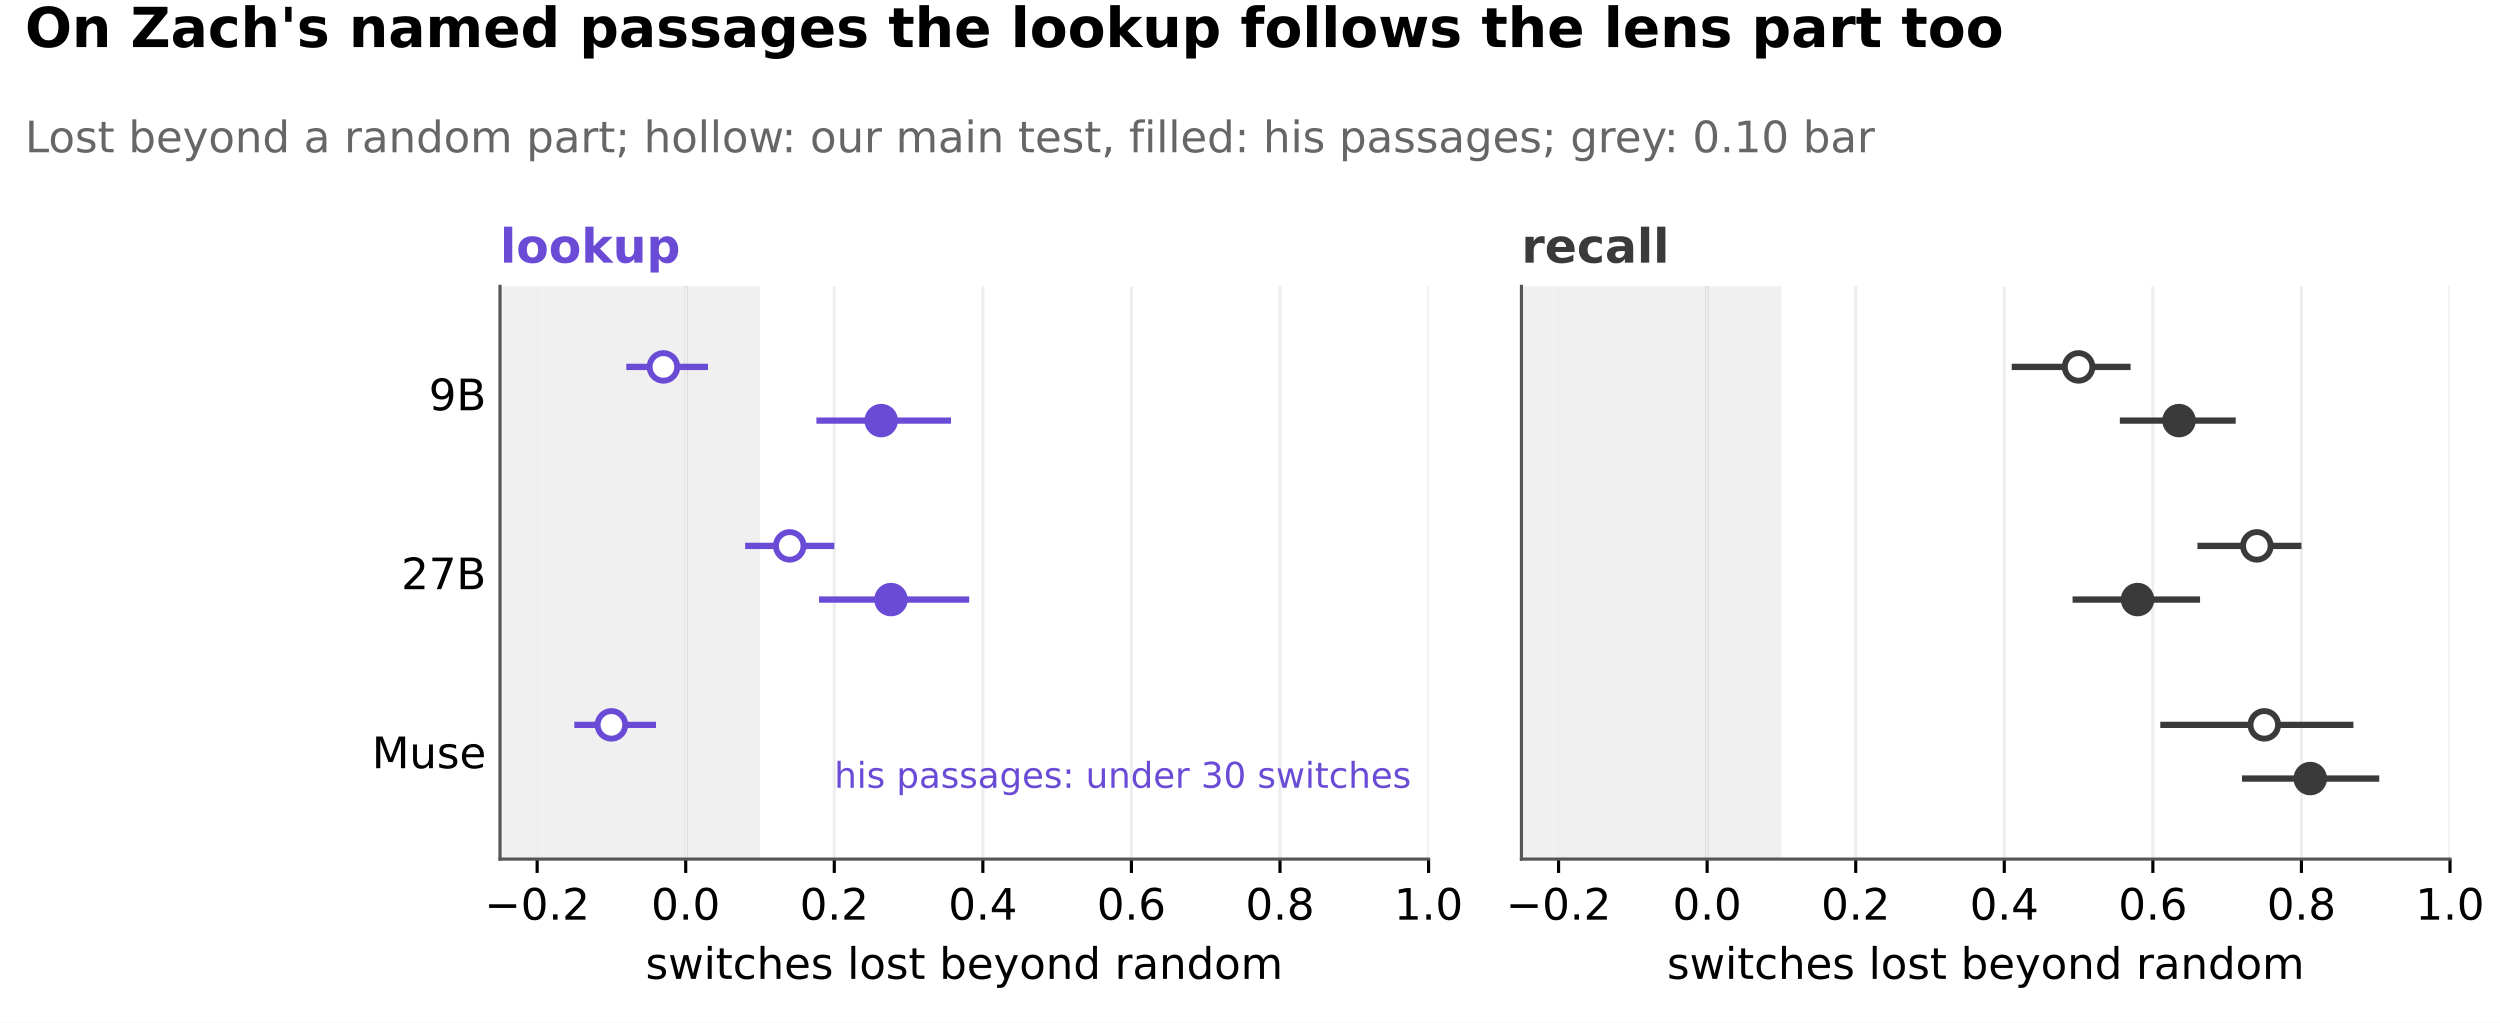
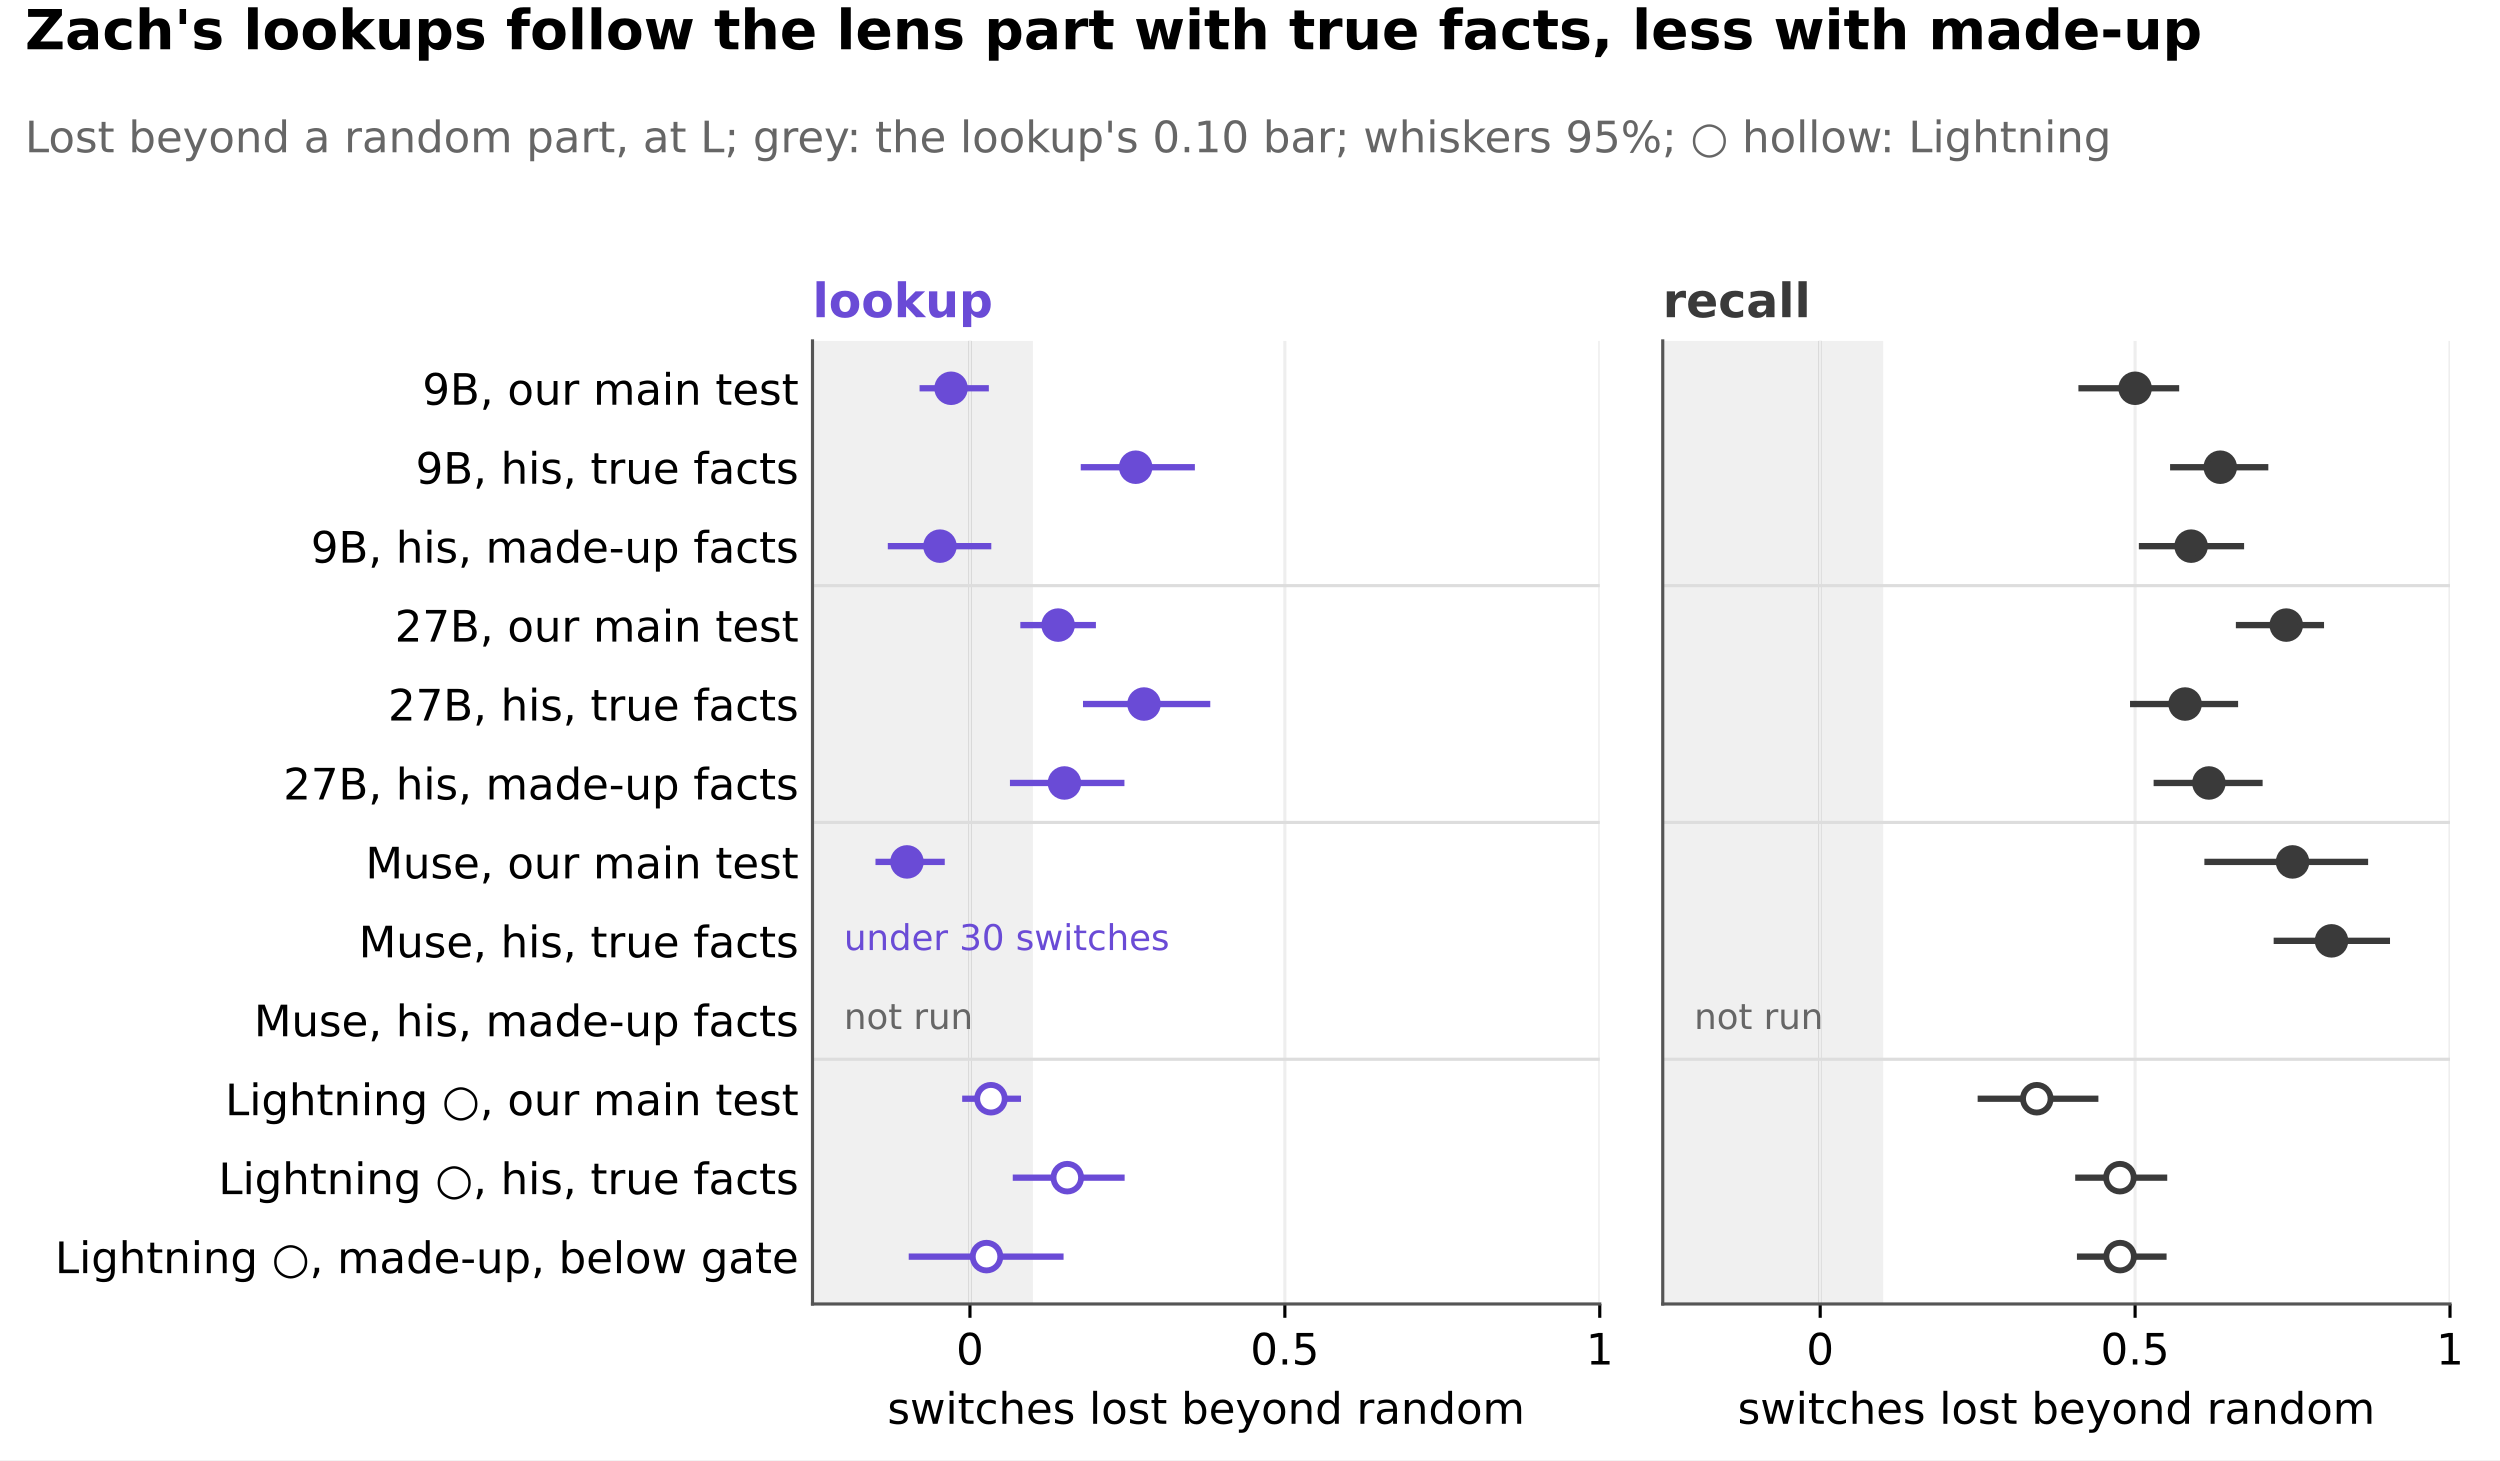
- <svg xmlns="http://www.w3.org/2000/svg" xmlns:xlink="http://www.w3.org/1999/xlink" width="633.6pt" height="259.2pt" viewBox="0 0 633.6 259.2" version="1.1">
+ <svg xmlns="http://www.w3.org/2000/svg" xmlns:xlink="http://www.w3.org/1999/xlink" width="633.6pt" height="370.08pt" viewBox="0 0 633.6 370.08" version="1.1">
  <defs>
    <style type="text/css">*{stroke-linejoin: round; stroke-linecap: butt}</style>
  </defs>
  <g id="figure_1">
    <g id="patch_1">
-       <path d="M 0 259.2  L 633.6 259.2  L 633.6 0  L 0 0  z " style="fill: #ffffff" />
+       <path d="M 0 370.08  L 633.6 370.08  L 633.6 0  L 0 0  z " style="fill: #ffffff" />
    </g>
    <g id="axes_1">
      <g id="patch_2">
-         <path d="M 126.72 217.728  L 362.057 217.728  L 362.057 72.576  L 126.72 72.576  z " style="fill: #ffffff" />
+         <path d="M 205.92 330.48  L 405.443 330.48  L 405.443 86.4  L 205.92 86.4  z " style="fill: #ffffff" />
      </g>
      <g id="patch_3">
-         <path d="M 126.72 217.728  L 192.614 217.728  L 192.614 72.576  L 126.72 72.576  z " clip-path="url(#p2711d3d2a0)" style="fill: #f0f0f0" />
+         <path d="M 205.92 330.48  L 261.786 330.48  L 261.786 86.4  L 205.92 86.4  z " clip-path="url(#p05ff420be1)" style="fill: #f0f0f0" />
      </g>
      <g id="line2d_1">
-         <path d="M 173.787 217.728  L 173.787 72.576  " clip-path="url(#p2711d3d2a0)" style="fill: none; stroke: #999999; stroke-width: 0.8; stroke-linecap: square" />
+         <path d="M 245.825 330.48  L 245.825 86.4  " clip-path="url(#p05ff420be1)" style="fill: none; stroke: #999999; stroke-width: 0.8; stroke-linecap: square" />
      </g>
      <g id="matplotlib.axis_1">
        <g id="xtick_1">
          <g id="line2d_2">
-             <path d="M 136.133 217.728  L 136.133 72.576  " clip-path="url(#p2711d3d2a0)" style="fill: none; stroke: #eeeeee; stroke-width: 0.8; stroke-linecap: square" />
+             <path d="M 245.825 330.48  L 245.825 86.4  " clip-path="url(#p05ff420be1)" style="fill: none; stroke: #eeeeee; stroke-width: 0.8; stroke-linecap: square" />
          </g>
          <g id="line2d_3">
            <defs>
-               <path id="m1bf59799be" d="M 0 0  L 0 3.5  " style="stroke: #000000; stroke-width: 0.8" />
+               <path id="me50b4634dd" d="M 0 0  L 0 3.5  " style="stroke: #000000; stroke-width: 0.8" />
            </defs>
            <g>
-               <use xlink:href="#m1bf59799be" x="136.133" y="217.728" style="stroke: #000000; stroke-width: 0.8" />
+               <use xlink:href="#me50b4634dd" x="245.825" y="330.48" style="stroke: #000000; stroke-width: 0.8" />
            </g>
          </g>
          <g id="text_1">
-             <text style="font-size: 11px; font-family: 'DejaVu Sans'; text-anchor: middle" x="136.133" y="233.085" transform="rotate(-0 136.1335 233.0854)">−0.2</text>
+             <text style="font-size: 11px; font-family: 'DejaVu Sans'; text-anchor: middle" x="245.825" y="345.837" transform="rotate(-0 245.8246 345.8374)">0</text>
          </g>
        </g>
        <g id="xtick_2">
          <g id="line2d_4">
-             <path d="M 173.787 217.728  L 173.787 72.576  " clip-path="url(#p2711d3d2a0)" style="fill: none; stroke: #eeeeee; stroke-width: 0.8; stroke-linecap: square" />
+             <path d="M 325.634 330.48  L 325.634 86.4  " clip-path="url(#p05ff420be1)" style="fill: none; stroke: #eeeeee; stroke-width: 0.8; stroke-linecap: square" />
          </g>
          <g id="line2d_5">
            <g>
-               <use xlink:href="#m1bf59799be" x="173.787" y="217.728" style="stroke: #000000; stroke-width: 0.8" />
+               <use xlink:href="#me50b4634dd" x="325.634" y="330.48" style="stroke: #000000; stroke-width: 0.8" />
            </g>
          </g>
          <g id="text_2">
-             <text style="font-size: 11px; font-family: 'DejaVu Sans'; text-anchor: middle" x="173.787" y="233.085" transform="rotate(-0 173.7874 233.0854)">0.0</text>
+             <text style="font-size: 11px; font-family: 'DejaVu Sans'; text-anchor: middle" x="325.634" y="345.837" transform="rotate(-0 325.6338 345.8374)">0.5</text>
          </g>
        </g>
        <g id="xtick_3">
          <g id="line2d_6">
-             <path d="M 211.441 217.728  L 211.441 72.576  " clip-path="url(#p2711d3d2a0)" style="fill: none; stroke: #eeeeee; stroke-width: 0.8; stroke-linecap: square" />
+             <path d="M 405.443 330.48  L 405.443 86.4  " clip-path="url(#p05ff420be1)" style="fill: none; stroke: #eeeeee; stroke-width: 0.8; stroke-linecap: square" />
          </g>
          <g id="line2d_7">
            <g>
-               <use xlink:href="#m1bf59799be" x="211.441" y="217.728" style="stroke: #000000; stroke-width: 0.8" />
+               <use xlink:href="#me50b4634dd" x="405.443" y="330.48" style="stroke: #000000; stroke-width: 0.8" />
            </g>
          </g>
          <g id="text_3">
-             <text style="font-size: 11px; font-family: 'DejaVu Sans'; text-anchor: middle" x="211.441" y="233.085" transform="rotate(-0 211.4414 233.0854)">0.2</text>
-           </g>
-         </g>
-         <g id="xtick_4">
-           <g id="line2d_8">
-             <path d="M 249.095 217.728  L 249.095 72.576  " clip-path="url(#p2711d3d2a0)" style="fill: none; stroke: #eeeeee; stroke-width: 0.8; stroke-linecap: square" />
-           </g>
-           <g id="line2d_9">
-             <g>
-               <use xlink:href="#m1bf59799be" x="249.095" y="217.728" style="stroke: #000000; stroke-width: 0.8" />
-             </g>
-           </g>
-           <g id="text_4">
-             <text style="font-size: 11px; font-family: 'DejaVu Sans'; text-anchor: middle" x="249.095" y="233.085" transform="rotate(-0 249.0953 233.0854)">0.4</text>
-           </g>
-         </g>
-         <g id="xtick_5">
-           <g id="line2d_10">
-             <path d="M 286.749 217.728  L 286.749 72.576  " clip-path="url(#p2711d3d2a0)" style="fill: none; stroke: #eeeeee; stroke-width: 0.8; stroke-linecap: square" />
-           </g>
-           <g id="line2d_11">
-             <g>
-               <use xlink:href="#m1bf59799be" x="286.749" y="217.728" style="stroke: #000000; stroke-width: 0.8" />
-             </g>
-           </g>
-           <g id="text_5">
-             <text style="font-size: 11px; font-family: 'DejaVu Sans'; text-anchor: middle" x="286.749" y="233.085" transform="rotate(-0 286.7493 233.0854)">0.6</text>
-           </g>
-         </g>
-         <g id="xtick_6">
-           <g id="line2d_12">
-             <path d="M 324.403 217.728  L 324.403 72.576  " clip-path="url(#p2711d3d2a0)" style="fill: none; stroke: #eeeeee; stroke-width: 0.8; stroke-linecap: square" />
-           </g>
-           <g id="line2d_13">
-             <g>
-               <use xlink:href="#m1bf59799be" x="324.403" y="217.728" style="stroke: #000000; stroke-width: 0.8" />
-             </g>
-           </g>
-           <g id="text_6">
-             <text style="font-size: 11px; font-family: 'DejaVu Sans'; text-anchor: middle" x="324.403" y="233.085" transform="rotate(-0 324.4032 233.0854)">0.8</text>
-           </g>
-         </g>
-         <g id="xtick_7">
-           <g id="line2d_14">
-             <path d="M 362.057 217.728  L 362.057 72.576  " clip-path="url(#p2711d3d2a0)" style="fill: none; stroke: #eeeeee; stroke-width: 0.8; stroke-linecap: square" />
-           </g>
-           <g id="line2d_15">
-             <g>
-               <use xlink:href="#m1bf59799be" x="362.057" y="217.728" style="stroke: #000000; stroke-width: 0.8" />
-             </g>
-           </g>
-           <g id="text_7">
-             <text style="font-size: 11px; font-family: 'DejaVu Sans'; text-anchor: middle" x="362.057" y="233.085" transform="rotate(-0 362.0571 233.0854)">1.0</text>
-           </g>
-         </g>
-         <g id="text_8">
-           <text style="font-size: 11px; font-family: 'DejaVu Sans'; text-anchor: middle" x="244.389" y="248.086" transform="rotate(-0 244.3886 248.0863)">switches lost beyond random</text>
+             <text style="font-size: 11px; font-family: 'DejaVu Sans'; text-anchor: middle" x="405.443" y="345.837" transform="rotate(-0 405.4431 345.8374)">1</text>
+           </g>
+         </g>
+         <g id="text_4">
+           <text style="font-size: 11px; font-family: 'DejaVu Sans'; text-anchor: middle" x="305.682" y="360.838" transform="rotate(-0 305.6815 360.8383)">switches lost beyond random</text>
        </g>
      </g>
      <g id="matplotlib.axis_2">
        <g id="ytick_1">
+           <g id="line2d_8" />
+           <g id="text_5">
+             <text style="font-size: 11px; font-family: 'DejaVu Sans'; text-anchor: end" x="202.42" y="102.583" transform="rotate(-0 202.42 102.5831)">9B, our main test</text>
+           </g>
+         </g>
+         <g id="ytick_2">
+           <g id="line2d_9" />
+           <g id="text_6">
+             <text style="font-size: 11px; font-family: 'DejaVu Sans'; text-anchor: end" x="202.42" y="122.59" transform="rotate(-0 202.42 122.5896)">9B, his, true facts</text>
+           </g>
+         </g>
+         <g id="ytick_3">
+           <g id="line2d_10" />
+           <g id="text_7">
+             <text style="font-size: 11px; font-family: 'DejaVu Sans'; text-anchor: end" x="202.42" y="142.596" transform="rotate(-0 202.42 142.5962)">9B, his, made-up facts</text>
+           </g>
+         </g>
+         <g id="ytick_4">
+           <g id="line2d_11" />
+           <g id="text_8">
+             <text style="font-size: 11px; font-family: 'DejaVu Sans'; text-anchor: end" x="202.42" y="162.603" transform="rotate(-0 202.42 162.6027)">27B, our main test</text>
+           </g>
+         </g>
+         <g id="ytick_5">
+           <g id="line2d_12" />
+           <g id="text_9">
+             <text style="font-size: 11px; font-family: 'DejaVu Sans'; text-anchor: end" x="202.42" y="182.609" transform="rotate(-0 202.42 182.6093)">27B, his, true facts</text>
+           </g>
+         </g>
+         <g id="ytick_6">
+           <g id="line2d_13" />
+           <g id="text_10">
+             <text style="font-size: 11px; font-family: 'DejaVu Sans'; text-anchor: end" x="202.42" y="202.616" transform="rotate(-0 202.42 202.6159)">27B, his, made-up facts</text>
+           </g>
+         </g>
+         <g id="ytick_7">
+           <g id="line2d_14" />
+           <g id="text_11">
+             <text style="font-size: 11px; font-family: 'DejaVu Sans'; text-anchor: end" x="202.42" y="222.622" transform="rotate(-0 202.42 222.6224)">Muse, our main test</text>
+           </g>
+         </g>
+         <g id="ytick_8">
+           <g id="line2d_15" />
+           <g id="text_12">
+             <text style="font-size: 11px; font-family: 'DejaVu Sans'; text-anchor: end" x="202.42" y="242.629" transform="rotate(-0 202.42 242.629)">Muse, his, true facts</text>
+           </g>
+         </g>
+         <g id="ytick_9">
          <g id="line2d_16" />
-           <g id="text_9">
-             <text style="font-size: 11px; font-family: 'DejaVu Sans'; text-anchor: end" x="123.22" y="103.971" transform="rotate(-0 123.22 103.9707)">9B</text>
-           </g>
-         </g>
-         <g id="ytick_2">
+           <g id="text_13">
+             <text style="font-size: 11px; font-family: 'DejaVu Sans'; text-anchor: end" x="202.42" y="262.636" transform="rotate(-0 202.42 262.6355)">Muse, his, made-up facts</text>
+           </g>
+         </g>
+         <g id="ytick_10">
          <g id="line2d_17" />
-           <g id="text_10">
-             <text style="font-size: 11px; font-family: 'DejaVu Sans'; text-anchor: end" x="123.22" y="149.331" transform="rotate(-0 123.22 149.3307)">27B</text>
-           </g>
-         </g>
-         <g id="ytick_3">
+           <g id="text_14">
+             <text style="font-size: 11px; font-family: 'DejaVu Sans'; text-anchor: end" x="202.42" y="282.642" transform="rotate(-0 202.42 282.6421)">Lightning ○, our main test</text>
+           </g>
+         </g>
+         <g id="ytick_11">
          <g id="line2d_18" />
-           <g id="text_11">
-             <text style="font-size: 11px; font-family: 'DejaVu Sans'; text-anchor: end" x="123.22" y="194.691" transform="rotate(-0 123.22 194.6907)">Muse</text>
-           </g>
-         </g>
-       </g>
-       <g id="line2d_19">
-         <path d="M 158.726 92.988  L 179.436 92.988  " clip-path="url(#p2711d3d2a0)" style="fill: none; stroke: #6a4bd6; stroke-width: 1.6" />
+           <g id="text_15">
+             <text style="font-size: 11px; font-family: 'DejaVu Sans'; text-anchor: end" x="202.42" y="302.649" transform="rotate(-0 202.42 302.6486)">Lightning ○, his, true facts</text>
+           </g>
+         </g>
+         <g id="ytick_12">
+           <g id="line2d_19" />
+           <g id="text_16">
+             <text style="font-size: 11px; font-family: 'DejaVu Sans'; text-anchor: end" x="202.42" y="322.655" transform="rotate(-0 202.42 322.6552)">Lightning ○, made-up, below gate</text>
+           </g>
+         </g>
      </g>
      <g id="line2d_20">
-         <path d="M 206.907 106.596  L 241.027 106.596  " clip-path="url(#p2711d3d2a0)" style="fill: none; stroke: #6a4bd6; stroke-width: 1.6" />
+         <path d="M 233.055 98.404  L 250.613 98.404  " clip-path="url(#p05ff420be1)" style="fill: none; stroke: #6a4bd6; stroke-width: 1.6" />
      </g>
      <g id="line2d_21">
-         <path d="M 188.849 138.348  L 211.441 138.348  " clip-path="url(#p2711d3d2a0)" style="fill: none; stroke: #6a4bd6; stroke-width: 1.6" />
+         <path d="M 273.904 118.41  L 302.831 118.41  " clip-path="url(#p05ff420be1)" style="fill: none; stroke: #6a4bd6; stroke-width: 1.6" />
      </g>
      <g id="line2d_22">
-         <path d="M 207.579 151.956  L 245.627 151.956  " clip-path="url(#p2711d3d2a0)" style="fill: none; stroke: #6a4bd6; stroke-width: 1.6" />
+         <path d="M 225.005 138.417  L 251.235 138.417  " clip-path="url(#p05ff420be1)" style="fill: none; stroke: #6a4bd6; stroke-width: 1.6" />
      </g>
      <g id="line2d_23">
-         <path d="M 145.547 183.708  L 166.257 183.708  " clip-path="url(#p2711d3d2a0)" style="fill: none; stroke: #6a4bd6; stroke-width: 1.6" />
+         <path d="M 258.594 158.424  L 277.748 158.424  " clip-path="url(#p05ff420be1)" style="fill: none; stroke: #6a4bd6; stroke-width: 1.6" />
+       </g>
+       <g id="line2d_24">
+         <path d="M 274.474 178.43  L 306.732 178.43  " clip-path="url(#p05ff420be1)" style="fill: none; stroke: #6a4bd6; stroke-width: 1.6" />
+       </g>
+       <g id="line2d_25">
+         <path d="M 255.959 198.437  L 284.976 198.437  " clip-path="url(#p05ff420be1)" style="fill: none; stroke: #6a4bd6; stroke-width: 1.6" />
+       </g>
+       <g id="line2d_26">
+         <path d="M 205.92 148.42  L 405.443 148.42  " clip-path="url(#p05ff420be1)" style="fill: none; stroke: #dddddd; stroke-width: 0.8; stroke-linecap: square" />
+       </g>
+       <g id="line2d_27">
+         <path d="M 221.882 218.443  L 239.44 218.443  " clip-path="url(#p05ff420be1)" style="fill: none; stroke: #6a4bd6; stroke-width: 1.6" />
+       </g>
+       <g id="line2d_28">
+         <path d="M 205.92 208.44  L 405.443 208.44  " clip-path="url(#p05ff420be1)" style="fill: none; stroke: #dddddd; stroke-width: 0.8; stroke-linecap: square" />
+       </g>
+       <g id="line2d_29">
+         <path d="M 243.854 278.463  L 258.767 278.463  " clip-path="url(#p05ff420be1)" style="fill: none; stroke: #6a4bd6; stroke-width: 1.6" />
+       </g>
+       <g id="line2d_30">
+         <path d="M 256.672 298.47  L 285.029 298.47  " clip-path="url(#p05ff420be1)" style="fill: none; stroke: #6a4bd6; stroke-width: 1.6" />
+       </g>
+       <g id="line2d_31">
+         <path d="M 230.306 318.476  L 269.552 318.476  " clip-path="url(#p05ff420be1)" style="fill: none; stroke: #6a4bd6; stroke-width: 1.6" />
+       </g>
+       <g id="line2d_32">
+         <path d="M 205.92 268.46  L 405.443 268.46  " clip-path="url(#p05ff420be1)" style="fill: none; stroke: #dddddd; stroke-width: 0.8; stroke-linecap: square" />
      </g>
      <g id="patch_4">
-         <path d="M 126.72 217.728  L 126.72 72.576  " style="fill: none; stroke: #555555; stroke-width: 0.8; stroke-linejoin: miter; stroke-linecap: square" />
+         <path d="M 205.92 330.48  L 205.92 86.4  " style="fill: none; stroke: #555555; stroke-width: 0.8; stroke-linejoin: miter; stroke-linecap: square" />
      </g>
      <g id="patch_5">
-         <path d="M 126.72 217.728  L 362.057 217.728  " style="fill: none; stroke: #555555; stroke-width: 0.8; stroke-linejoin: miter; stroke-linecap: square" />
-       </g>
-       <g id="line2d_24">
+         <path d="M 205.92 330.48  L 405.443 330.48  " style="fill: none; stroke: #555555; stroke-width: 0.8; stroke-linejoin: miter; stroke-linecap: square" />
+       </g>
+       <g id="line2d_33">
        <defs>
-           <path id="mf803e669cd" d="M 0 3.5  C 0.928 3.5 1.819 3.131 2.475 2.475  C 3.131 1.819 3.5 0.928 3.5 0  C 3.5 -0.928 3.131 -1.819 2.475 -2.475  C 1.819 -3.131 0.928 -3.5 0 -3.5  C -0.928 -3.5 -1.819 -3.131 -2.475 -2.475  C -3.131 -1.819 -3.5 -0.928 -3.5 0  C -3.5 0.928 -3.131 1.819 -2.475 2.475  C -1.819 3.131 -0.928 3.5 0 3.5  z " style="stroke: #6a4bd6; stroke-width: 1.5" />
+           <path id="mc94936c6bb" d="M 0 3.5  C 0.928 3.5 1.819 3.131 2.475 2.475  C 3.131 1.819 3.5 0.928 3.5 0  C 3.5 -0.928 3.131 -1.819 2.475 -2.475  C 1.819 -3.131 0.928 -3.5 0 -3.5  C -0.928 -3.5 -1.819 -3.131 -2.475 -2.475  C -3.131 -1.819 -3.5 -0.928 -3.5 0  C -3.5 0.928 -3.131 1.819 -2.475 2.475  C -1.819 3.131 -0.928 3.5 0 3.5  z " style="stroke: #6a4bd6; stroke-width: 1.5" />
        </defs>
-         <g clip-path="url(#p2711d3d2a0)">
-           <use xlink:href="#mf803e669cd" x="168.139" y="92.988" style="fill: #ffffff; stroke: #6a4bd6; stroke-width: 1.5" />
-         </g>
-       </g>
-       <g id="line2d_25">
+         <g clip-path="url(#p05ff420be1)">
+           <use xlink:href="#mc94936c6bb" x="241.036" y="98.404" style="fill: #6a4bd6; stroke: #6a4bd6; stroke-width: 1.5" />
+         </g>
+       </g>
+       <g id="line2d_34">
+         <g clip-path="url(#p05ff420be1)">
+           <use xlink:href="#mc94936c6bb" x="287.829" y="118.41" style="fill: #6a4bd6; stroke: #6a4bd6; stroke-width: 1.5" />
+         </g>
+       </g>
+       <g id="line2d_35">
+         <g clip-path="url(#p05ff420be1)">
+           <use xlink:href="#mc94936c6bb" x="238.224" y="138.417" style="fill: #6a4bd6; stroke: #6a4bd6; stroke-width: 1.5" />
+         </g>
+       </g>
+       <g id="line2d_36">
+         <g clip-path="url(#p05ff420be1)">
+           <use xlink:href="#mc94936c6bb" x="268.171" y="158.424" style="fill: #6a4bd6; stroke: #6a4bd6; stroke-width: 1.5" />
+         </g>
+       </g>
+       <g id="line2d_37">
+         <g clip-path="url(#p05ff420be1)">
+           <use xlink:href="#mc94936c6bb" x="289.93" y="178.43" style="fill: #6a4bd6; stroke: #6a4bd6; stroke-width: 1.5" />
+         </g>
+       </g>
+       <g id="line2d_38">
+         <g clip-path="url(#p05ff420be1)">
+           <use xlink:href="#mc94936c6bb" x="269.767" y="198.437" style="fill: #6a4bd6; stroke: #6a4bd6; stroke-width: 1.5" />
+         </g>
+       </g>
+       <g id="line2d_39">
+         <g clip-path="url(#p05ff420be1)">
+           <use xlink:href="#mc94936c6bb" x="229.863" y="218.443" style="fill: #6a4bd6; stroke: #6a4bd6; stroke-width: 1.5" />
+         </g>
+       </g>
+       <g id="text_17">
+         <text style="font-size: 9px; font-family: 'DejaVu Sans'; text-anchor: start; fill: #6a4bd6" x="213.901" y="240.788" transform="rotate(-0 213.9009 240.7881)">under 30 switches</text>
+       </g>
+       <g id="text_18">
+         <text style="font-size: 9px; font-family: 'DejaVu Sans'; text-anchor: start; fill: #666666" x="213.901" y="260.794" transform="rotate(-0 213.9009 260.7943)">not run</text>
+       </g>
+       <g id="line2d_40">
        <defs>
-           <path id="m8ce3f0069c" d="M 0 3.5  C 0.928 3.5 1.819 3.131 2.475 2.475  C 3.131 1.819 3.5 0.928 3.5 0  C 3.5 -0.928 3.131 -1.819 2.475 -2.475  C 1.819 -3.131 0.928 -3.5 0 -3.5  C -0.928 -3.5 -1.819 -3.131 -2.475 -2.475  C -3.131 -1.819 -3.5 -0.928 -3.5 0  C -3.5 0.928 -3.131 1.819 -2.475 2.475  C -1.819 3.131 -0.928 3.5 0 3.5  z " style="stroke: #6a4bd6; stroke-width: 1.5" />
+           <path id="m0666f69d93" d="M 0 3.5  C 0.928 3.5 1.819 3.131 2.475 2.475  C 3.131 1.819 3.5 0.928 3.5 0  C 3.5 -0.928 3.131 -1.819 2.475 -2.475  C 1.819 -3.131 0.928 -3.5 0 -3.5  C -0.928 -3.5 -1.819 -3.131 -2.475 -2.475  C -3.131 -1.819 -3.5 -0.928 -3.5 0  C -3.5 0.928 -3.131 1.819 -2.475 2.475  C -1.819 3.131 -0.928 3.5 0 3.5  z " style="stroke: #6a4bd6; stroke-width: 1.5" />
        </defs>
-         <g clip-path="url(#p2711d3d2a0)">
-           <use xlink:href="#m8ce3f0069c" x="223.332" y="106.596" style="fill: #6a4bd6; stroke: #6a4bd6; stroke-width: 1.5" />
-         </g>
-       </g>
-       <g id="line2d_26">
-         <g clip-path="url(#p2711d3d2a0)">
-           <use xlink:href="#mf803e669cd" x="200.145" y="138.348" style="fill: #ffffff; stroke: #6a4bd6; stroke-width: 1.5" />
-         </g>
-       </g>
-       <g id="line2d_27">
-         <g clip-path="url(#p2711d3d2a0)">
-           <use xlink:href="#m8ce3f0069c" x="225.809" y="151.956" style="fill: #6a4bd6; stroke: #6a4bd6; stroke-width: 1.5" />
-         </g>
-       </g>
-       <g id="line2d_28">
-         <g clip-path="url(#p2711d3d2a0)">
-           <use xlink:href="#mf803e669cd" x="154.96" y="183.708" style="fill: #ffffff; stroke: #6a4bd6; stroke-width: 1.5" />
-         </g>
-       </g>
-       <g id="text_12">
-         <text style="font-size: 9px; font-family: 'DejaVu Sans'; text-anchor: start; fill: #6a4bd6" x="211.441" y="199.654" transform="rotate(-0 211.4414 199.6542)">his passages: under 30 switches</text>
-       </g>
-       <g id="text_13">
-         <text style="font-weight: 700; font-size: 12px; font-family: 'DejaVu Sans'; text-anchor: start; fill: #6a4bd6" x="126.72" y="66.576" transform="rotate(-0 126.72 66.576)">lookup</text>
+         <g clip-path="url(#p05ff420be1)">
+           <use xlink:href="#m0666f69d93" x="251.145" y="278.463" style="fill: #ffffff; stroke: #6a4bd6; stroke-width: 1.5" />
+         </g>
+       </g>
+       <g id="line2d_41">
+         <g clip-path="url(#p05ff420be1)">
+           <use xlink:href="#m0666f69d93" x="270.493" y="298.47" style="fill: #ffffff; stroke: #6a4bd6; stroke-width: 1.5" />
+         </g>
+       </g>
+       <g id="line2d_42">
+         <g clip-path="url(#p05ff420be1)">
+           <use xlink:href="#m0666f69d93" x="250.025" y="318.476" style="fill: #ffffff; stroke: #6a4bd6; stroke-width: 1.5" />
+         </g>
+       </g>
+       <g id="text_19">
+         <text style="font-weight: 700; font-size: 12px; font-family: 'DejaVu Sans'; text-anchor: start; fill: #6a4bd6" x="205.92" y="80.4" transform="rotate(-0 205.92 80.4)">lookup</text>
      </g>
    </g>
    <g id="axes_2">
      <g id="patch_6">
-         <path d="M 385.591 217.728  L 620.928 217.728  L 620.928 72.576  L 385.591 72.576  z " style="fill: #ffffff" />
+         <path d="M 421.405 330.48  L 620.928 330.48  L 620.928 86.4  L 421.405 86.4  z " style="fill: #ffffff" />
      </g>
      <g id="patch_7">
-         <path d="M 385.591 217.728  L 451.485 217.728  L 451.485 72.576  L 385.591 72.576  z " clip-path="url(#p175de35a67)" style="fill: #f0f0f0" />
-       </g>
-       <g id="line2d_29">
-         <path d="M 432.658 217.728  L 432.658 72.576  " clip-path="url(#p175de35a67)" style="fill: none; stroke: #999999; stroke-width: 0.8; stroke-linecap: square" />
+         <path d="M 421.405 330.48  L 477.271 330.48  L 477.271 86.4  L 421.405 86.4  z " clip-path="url(#p5663282016)" style="fill: #f0f0f0" />
+       </g>
+       <g id="line2d_43">
+         <path d="M 461.31 330.48  L 461.31 86.4  " clip-path="url(#p5663282016)" style="fill: none; stroke: #999999; stroke-width: 0.8; stroke-linecap: square" />
      </g>
      <g id="matplotlib.axis_3">
-         <g id="xtick_8">
-           <g id="line2d_30">
-             <path d="M 395.004 217.728  L 395.004 72.576  " clip-path="url(#p175de35a67)" style="fill: none; stroke: #eeeeee; stroke-width: 0.8; stroke-linecap: square" />
-           </g>
-           <g id="line2d_31">
-             <g>
-               <use xlink:href="#m1bf59799be" x="395.004" y="217.728" style="stroke: #000000; stroke-width: 0.8" />
-             </g>
-           </g>
-           <g id="text_14">
-             <text style="font-size: 11px; font-family: 'DejaVu Sans'; text-anchor: middle" x="395.004" y="233.085" transform="rotate(-0 395.0043 233.0854)">−0.2</text>
-           </g>
-         </g>
-         <g id="xtick_9">
-           <g id="line2d_32">
-             <path d="M 432.658 217.728  L 432.658 72.576  " clip-path="url(#p175de35a67)" style="fill: none; stroke: #eeeeee; stroke-width: 0.8; stroke-linecap: square" />
-           </g>
-           <g id="line2d_33">
-             <g>
-               <use xlink:href="#m1bf59799be" x="432.658" y="217.728" style="stroke: #000000; stroke-width: 0.8" />
-             </g>
-           </g>
-           <g id="text_15">
-             <text style="font-size: 11px; font-family: 'DejaVu Sans'; text-anchor: middle" x="432.658" y="233.085" transform="rotate(-0 432.6583 233.0854)">0.0</text>
-           </g>
-         </g>
-         <g id="xtick_10">
-           <g id="line2d_34">
-             <path d="M 470.312 217.728  L 470.312 72.576  " clip-path="url(#p175de35a67)" style="fill: none; stroke: #eeeeee; stroke-width: 0.8; stroke-linecap: square" />
-           </g>
-           <g id="line2d_35">
-             <g>
-               <use xlink:href="#m1bf59799be" x="470.312" y="217.728" style="stroke: #000000; stroke-width: 0.8" />
-             </g>
-           </g>
-           <g id="text_16">
-             <text style="font-size: 11px; font-family: 'DejaVu Sans'; text-anchor: middle" x="470.312" y="233.085" transform="rotate(-0 470.3122 233.0854)">0.2</text>
-           </g>
-         </g>
-         <g id="xtick_11">
-           <g id="line2d_36">
-             <path d="M 507.966 217.728  L 507.966 72.576  " clip-path="url(#p175de35a67)" style="fill: none; stroke: #eeeeee; stroke-width: 0.8; stroke-linecap: square" />
-           </g>
-           <g id="line2d_37">
-             <g>
-               <use xlink:href="#m1bf59799be" x="507.966" y="217.728" style="stroke: #000000; stroke-width: 0.8" />
-             </g>
-           </g>
-           <g id="text_17">
-             <text style="font-size: 11px; font-family: 'DejaVu Sans'; text-anchor: middle" x="507.966" y="233.085" transform="rotate(-0 507.9662 233.0854)">0.4</text>
-           </g>
-         </g>
-         <g id="xtick_12">
-           <g id="line2d_38">
-             <path d="M 545.62 217.728  L 545.62 72.576  " clip-path="url(#p175de35a67)" style="fill: none; stroke: #eeeeee; stroke-width: 0.8; stroke-linecap: square" />
-           </g>
-           <g id="line2d_39">
-             <g>
-               <use xlink:href="#m1bf59799be" x="545.62" y="217.728" style="stroke: #000000; stroke-width: 0.8" />
-             </g>
-           </g>
-           <g id="text_18">
-             <text style="font-size: 11px; font-family: 'DejaVu Sans'; text-anchor: middle" x="545.62" y="233.085" transform="rotate(-0 545.6201 233.0854)">0.6</text>
-           </g>
-         </g>
-         <g id="xtick_13">
-           <g id="line2d_40">
-             <path d="M 583.274 217.728  L 583.274 72.576  " clip-path="url(#p175de35a67)" style="fill: none; stroke: #eeeeee; stroke-width: 0.8; stroke-linecap: square" />
-           </g>
-           <g id="line2d_41">
-             <g>
-               <use xlink:href="#m1bf59799be" x="583.274" y="217.728" style="stroke: #000000; stroke-width: 0.8" />
-             </g>
-           </g>
-           <g id="text_19">
-             <text style="font-size: 11px; font-family: 'DejaVu Sans'; text-anchor: middle" x="583.274" y="233.085" transform="rotate(-0 583.2741 233.0854)">0.8</text>
-           </g>
-         </g>
-         <g id="xtick_14">
-           <g id="line2d_42">
-             <path d="M 620.928 217.728  L 620.928 72.576  " clip-path="url(#p175de35a67)" style="fill: none; stroke: #eeeeee; stroke-width: 0.8; stroke-linecap: square" />
-           </g>
-           <g id="line2d_43">
-             <g>
-               <use xlink:href="#m1bf59799be" x="620.928" y="217.728" style="stroke: #000000; stroke-width: 0.8" />
+         <g id="xtick_4">
+           <g id="line2d_44">
+             <path d="M 461.31 330.48  L 461.31 86.4  " clip-path="url(#p5663282016)" style="fill: none; stroke: #eeeeee; stroke-width: 0.8; stroke-linecap: square" />
+           </g>
+           <g id="line2d_45">
+             <g>
+               <use xlink:href="#me50b4634dd" x="461.31" y="330.48" style="stroke: #000000; stroke-width: 0.8" />
            </g>
          </g>
          <g id="text_20">
-             <text style="font-size: 11px; font-family: 'DejaVu Sans'; text-anchor: middle" x="620.928" y="233.085" transform="rotate(-0 620.928 233.0854)">1.0</text>
-           </g>
-         </g>
-         <g id="text_21">
-           <text style="font-size: 11px; font-family: 'DejaVu Sans'; text-anchor: middle" x="503.259" y="248.086" transform="rotate(-0 503.2594 248.0863)">switches lost beyond random</text>
+             <text style="font-size: 11px; font-family: 'DejaVu Sans'; text-anchor: middle" x="461.31" y="345.837" transform="rotate(-0 461.3095 345.8374)">0</text>
+           </g>
+         </g>
+         <g id="xtick_5">
+           <g id="line2d_46">
+             <path d="M 541.119 330.48  L 541.119 86.4  " clip-path="url(#p5663282016)" style="fill: none; stroke: #eeeeee; stroke-width: 0.8; stroke-linecap: square" />
+           </g>
+           <g id="line2d_47">
+             <g>
+               <use xlink:href="#me50b4634dd" x="541.119" y="330.48" style="stroke: #000000; stroke-width: 0.8" />
+             </g>
+           </g>
+           <g id="text_21">
+             <text style="font-size: 11px; font-family: 'DejaVu Sans'; text-anchor: middle" x="541.119" y="345.837" transform="rotate(-0 541.1188 345.8374)">0.5</text>
+           </g>
+         </g>
+         <g id="xtick_6">
+           <g id="line2d_48">
+             <path d="M 620.928 330.48  L 620.928 86.4  " clip-path="url(#p5663282016)" style="fill: none; stroke: #eeeeee; stroke-width: 0.8; stroke-linecap: square" />
+           </g>
+           <g id="line2d_49">
+             <g>
+               <use xlink:href="#me50b4634dd" x="620.928" y="330.48" style="stroke: #000000; stroke-width: 0.8" />
+             </g>
+           </g>
+           <g id="text_22">
+             <text style="font-size: 11px; font-family: 'DejaVu Sans'; text-anchor: middle" x="620.928" y="345.837" transform="rotate(-0 620.928 345.8374)">1</text>
+           </g>
+         </g>
+         <g id="text_23">
+           <text style="font-size: 11px; font-family: 'DejaVu Sans'; text-anchor: middle" x="521.166" y="360.838" transform="rotate(-0 521.1665 360.8383)">switches lost beyond random</text>
        </g>
      </g>
      <g id="matplotlib.axis_4">
-         <g id="ytick_4">
-           <g id="line2d_44" />
-         </g>
-         <g id="ytick_5">
-           <g id="line2d_45" />
-         </g>
-         <g id="ytick_6">
-           <g id="line2d_46" />
-         </g>
-       </g>
-       <g id="line2d_47">
-         <path d="M 509.849 92.988  L 539.972 92.988  " clip-path="url(#p175de35a67)" style="fill: none; stroke: #3a3a3a; stroke-width: 1.6" />
-       </g>
-       <g id="line2d_48">
-         <path d="M 537.253 106.596  L 566.619 106.596  " clip-path="url(#p175de35a67)" style="fill: none; stroke: #3a3a3a; stroke-width: 1.6" />
-       </g>
-       <g id="line2d_49">
-         <path d="M 556.916 138.348  L 583.274 138.348  " clip-path="url(#p175de35a67)" style="fill: none; stroke: #3a3a3a; stroke-width: 1.6" />
-       </g>
-       <g id="line2d_50">
-         <path d="M 525.275 151.956  L 557.585 151.956  " clip-path="url(#p175de35a67)" style="fill: none; stroke: #3a3a3a; stroke-width: 1.6" />
-       </g>
-       <g id="line2d_51">
-         <path d="M 547.503 183.708  L 596.453 183.708  " clip-path="url(#p175de35a67)" style="fill: none; stroke: #3a3a3a; stroke-width: 1.6" />
-       </g>
-       <g id="line2d_52">
-         <path d="M 568.212 197.316  L 602.998 197.316  " clip-path="url(#p175de35a67)" style="fill: none; stroke: #3a3a3a; stroke-width: 1.6" />
+         <g id="ytick_13">
+           <g id="line2d_50" />
+         </g>
+         <g id="ytick_14">
+           <g id="line2d_51" />
+         </g>
+         <g id="ytick_15">
+           <g id="line2d_52" />
+         </g>
+         <g id="ytick_16">
+           <g id="line2d_53" />
+         </g>
+         <g id="ytick_17">
+           <g id="line2d_54" />
+         </g>
+         <g id="ytick_18">
+           <g id="line2d_55" />
+         </g>
+         <g id="ytick_19">
+           <g id="line2d_56" />
+         </g>
+         <g id="ytick_20">
+           <g id="line2d_57" />
+         </g>
+         <g id="ytick_21">
+           <g id="line2d_58" />
+         </g>
+         <g id="ytick_22">
+           <g id="line2d_59" />
+         </g>
+         <g id="ytick_23">
+           <g id="line2d_60" />
+         </g>
+         <g id="ytick_24">
+           <g id="line2d_61" />
+         </g>
+       </g>
+       <g id="line2d_62">
+         <path d="M 526.753 98.404  L 552.292 98.404  " clip-path="url(#p5663282016)" style="fill: none; stroke: #3a3a3a; stroke-width: 1.6" />
+       </g>
+       <g id="line2d_63">
+         <path d="M 549.986 118.41  L 574.884 118.41  " clip-path="url(#p5663282016)" style="fill: none; stroke: #3a3a3a; stroke-width: 1.6" />
+       </g>
+       <g id="line2d_64">
+         <path d="M 542.069 138.417  L 568.745 138.417  " clip-path="url(#p5663282016)" style="fill: none; stroke: #3a3a3a; stroke-width: 1.6" />
+       </g>
+       <g id="line2d_65">
+         <path d="M 566.658 158.424  L 589.004 158.424  " clip-path="url(#p5663282016)" style="fill: none; stroke: #3a3a3a; stroke-width: 1.6" />
+       </g>
+       <g id="line2d_66">
+         <path d="M 539.832 178.43  L 567.225 178.43  " clip-path="url(#p5663282016)" style="fill: none; stroke: #3a3a3a; stroke-width: 1.6" />
+       </g>
+       <g id="line2d_67">
+         <path d="M 545.813 198.437  L 573.439 198.437  " clip-path="url(#p5663282016)" style="fill: none; stroke: #3a3a3a; stroke-width: 1.6" />
+       </g>
+       <g id="line2d_68">
+         <path d="M 421.405 148.42  L 620.928 148.42  " clip-path="url(#p5663282016)" style="fill: none; stroke: #dddddd; stroke-width: 0.8; stroke-linecap: square" />
+       </g>
+       <g id="line2d_69">
+         <path d="M 558.677 218.443  L 600.178 218.443  " clip-path="url(#p5663282016)" style="fill: none; stroke: #3a3a3a; stroke-width: 1.6" />
+       </g>
+       <g id="line2d_70">
+         <path d="M 576.235 238.45  L 605.726 238.45  " clip-path="url(#p5663282016)" style="fill: none; stroke: #3a3a3a; stroke-width: 1.6" />
+       </g>
+       <g id="line2d_71">
+         <path d="M 421.405 208.44  L 620.928 208.44  " clip-path="url(#p5663282016)" style="fill: none; stroke: #dddddd; stroke-width: 0.8; stroke-linecap: square" />
+       </g>
+       <g id="line2d_72">
+         <path d="M 501.214 278.463  L 531.816 278.463  " clip-path="url(#p5663282016)" style="fill: none; stroke: #3a3a3a; stroke-width: 1.6" />
+       </g>
+       <g id="line2d_73">
+         <path d="M 525.94 298.47  L 549.263 298.47  " clip-path="url(#p5663282016)" style="fill: none; stroke: #3a3a3a; stroke-width: 1.6" />
+       </g>
+       <g id="line2d_74">
+         <path d="M 526.377 318.476  L 549.1 318.476  " clip-path="url(#p5663282016)" style="fill: none; stroke: #3a3a3a; stroke-width: 1.6" />
+       </g>
+       <g id="line2d_75">
+         <path d="M 421.405 268.46  L 620.928 268.46  " clip-path="url(#p5663282016)" style="fill: none; stroke: #dddddd; stroke-width: 0.8; stroke-linecap: square" />
      </g>
      <g id="patch_8">
-         <path d="M 385.591 217.728  L 385.591 72.576  " style="fill: none; stroke: #555555; stroke-width: 0.8; stroke-linejoin: miter; stroke-linecap: square" />
+         <path d="M 421.405 330.48  L 421.405 86.4  " style="fill: none; stroke: #555555; stroke-width: 0.8; stroke-linejoin: miter; stroke-linecap: square" />
      </g>
      <g id="patch_9">
-         <path d="M 385.591 217.728  L 620.928 217.728  " style="fill: none; stroke: #555555; stroke-width: 0.8; stroke-linejoin: miter; stroke-linecap: square" />
-       </g>
-       <g id="line2d_53">
+         <path d="M 421.405 330.48  L 620.928 330.48  " style="fill: none; stroke: #555555; stroke-width: 0.8; stroke-linejoin: miter; stroke-linecap: square" />
+       </g>
+       <g id="line2d_76">
        <defs>
-           <path id="m2f25a82b1e" d="M 0 3.5  C 0.928 3.5 1.819 3.131 2.475 2.475  C 3.131 1.819 3.5 0.928 3.5 0  C 3.5 -0.928 3.131 -1.819 2.475 -2.475  C 1.819 -3.131 0.928 -3.5 0 -3.5  C -0.928 -3.5 -1.819 -3.131 -2.475 -2.475  C -3.131 -1.819 -3.5 -0.928 -3.5 0  C -3.5 0.928 -3.131 1.819 -2.475 2.475  C -1.819 3.131 -0.928 3.5 0 3.5  z " style="stroke: #3a3a3a; stroke-width: 1.5" />
+           <path id="m9e8df914be" d="M 0 3.5  C 0.928 3.5 1.819 3.131 2.475 2.475  C 3.131 1.819 3.5 0.928 3.5 0  C 3.5 -0.928 3.131 -1.819 2.475 -2.475  C 1.819 -3.131 0.928 -3.5 0 -3.5  C -0.928 -3.5 -1.819 -3.131 -2.475 -2.475  C -3.131 -1.819 -3.5 -0.928 -3.5 0  C -3.5 0.928 -3.131 1.819 -2.475 2.475  C -1.819 3.131 -0.928 3.5 0 3.5  z " style="stroke: #3a3a3a; stroke-width: 1.5" />
        </defs>
-         <g clip-path="url(#p175de35a67)">
-           <use xlink:href="#m2f25a82b1e" x="526.793" y="92.988" style="fill: #ffffff; stroke: #3a3a3a; stroke-width: 1.5" />
-         </g>
-       </g>
-       <g id="line2d_54">
+         <g clip-path="url(#p5663282016)">
+           <use xlink:href="#m9e8df914be" x="541.119" y="98.404" style="fill: #3a3a3a; stroke: #3a3a3a; stroke-width: 1.5" />
+         </g>
+       </g>
+       <g id="line2d_77">
+         <g clip-path="url(#p5663282016)">
+           <use xlink:href="#m9e8df914be" x="562.702" y="118.41" style="fill: #3a3a3a; stroke: #3a3a3a; stroke-width: 1.5" />
+         </g>
+       </g>
+       <g id="line2d_78">
+         <g clip-path="url(#p5663282016)">
+           <use xlink:href="#m9e8df914be" x="555.318" y="138.417" style="fill: #3a3a3a; stroke: #3a3a3a; stroke-width: 1.5" />
+         </g>
+       </g>
+       <g id="line2d_79">
+         <g clip-path="url(#p5663282016)">
+           <use xlink:href="#m9e8df914be" x="579.427" y="158.424" style="fill: #3a3a3a; stroke: #3a3a3a; stroke-width: 1.5" />
+         </g>
+       </g>
+       <g id="line2d_80">
+         <g clip-path="url(#p5663282016)">
+           <use xlink:href="#m9e8df914be" x="553.787" y="178.43" style="fill: #3a3a3a; stroke: #3a3a3a; stroke-width: 1.5" />
+         </g>
+       </g>
+       <g id="line2d_81">
+         <g clip-path="url(#p5663282016)">
+           <use xlink:href="#m9e8df914be" x="559.824" y="198.437" style="fill: #3a3a3a; stroke: #3a3a3a; stroke-width: 1.5" />
+         </g>
+       </g>
+       <g id="line2d_82">
+         <g clip-path="url(#p5663282016)">
+           <use xlink:href="#m9e8df914be" x="581.023" y="218.443" style="fill: #3a3a3a; stroke: #3a3a3a; stroke-width: 1.5" />
+         </g>
+       </g>
+       <g id="line2d_83">
+         <g clip-path="url(#p5663282016)">
+           <use xlink:href="#m9e8df914be" x="590.901" y="238.45" style="fill: #3a3a3a; stroke: #3a3a3a; stroke-width: 1.5" />
+         </g>
+       </g>
+       <g id="text_24">
+         <text style="font-size: 9px; font-family: 'DejaVu Sans'; text-anchor: start; fill: #666666" x="429.386" y="260.794" transform="rotate(-0 429.3858 260.7943)">not run</text>
+       </g>
+       <g id="line2d_84">
        <defs>
-           <path id="mfa152c1f35" d="M 0 3.5  C 0.928 3.5 1.819 3.131 2.475 2.475  C 3.131 1.819 3.5 0.928 3.5 0  C 3.5 -0.928 3.131 -1.819 2.475 -2.475  C 1.819 -3.131 0.928 -3.5 0 -3.5  C -0.928 -3.5 -1.819 -3.131 -2.475 -2.475  C -3.131 -1.819 -3.5 -0.928 -3.5 0  C -3.5 0.928 -3.131 1.819 -2.475 2.475  C -1.819 3.131 -0.928 3.5 0 3.5  z " style="stroke: #3a3a3a; stroke-width: 1.5" />
+           <path id="mee401a63bc" d="M 0 3.5  C 0.928 3.5 1.819 3.131 2.475 2.475  C 3.131 1.819 3.5 0.928 3.5 0  C 3.5 -0.928 3.131 -1.819 2.475 -2.475  C 1.819 -3.131 0.928 -3.5 0 -3.5  C -0.928 -3.5 -1.819 -3.131 -2.475 -2.475  C -3.131 -1.819 -3.5 -0.928 -3.5 0  C -3.5 0.928 -3.131 1.819 -2.475 2.475  C -1.819 3.131 -0.928 3.5 0 3.5  z " style="stroke: #3a3a3a; stroke-width: 1.5" />
        </defs>
-         <g clip-path="url(#p175de35a67)">
-           <use xlink:href="#mfa152c1f35" x="552.251" y="106.596" style="fill: #3a3a3a; stroke: #3a3a3a; stroke-width: 1.5" />
-         </g>
-       </g>
-       <g id="line2d_55">
-         <g clip-path="url(#p175de35a67)">
-           <use xlink:href="#m2f25a82b1e" x="571.978" y="138.348" style="fill: #ffffff; stroke: #3a3a3a; stroke-width: 1.5" />
-         </g>
-       </g>
-       <g id="line2d_56">
-         <g clip-path="url(#p175de35a67)">
-           <use xlink:href="#mfa152c1f35" x="541.735" y="151.956" style="fill: #3a3a3a; stroke: #3a3a3a; stroke-width: 1.5" />
-         </g>
-       </g>
-       <g id="line2d_57">
-         <g clip-path="url(#p175de35a67)">
-           <use xlink:href="#m2f25a82b1e" x="573.861" y="183.708" style="fill: #ffffff; stroke: #3a3a3a; stroke-width: 1.5" />
-         </g>
-       </g>
-       <g id="line2d_58">
-         <g clip-path="url(#p175de35a67)">
-           <use xlink:href="#mfa152c1f35" x="585.511" y="197.316" style="fill: #3a3a3a; stroke: #3a3a3a; stroke-width: 1.5" />
-         </g>
-       </g>
-       <g id="text_22">
-         <text style="font-weight: 700; font-size: 12px; font-family: 'DejaVu Sans'; text-anchor: start; fill: #3a3a3a" x="385.591" y="66.576" transform="rotate(-0 385.5909 66.576)">recall</text>
+         <g clip-path="url(#p5663282016)">
+           <use xlink:href="#mee401a63bc" x="516.205" y="278.463" style="fill: #ffffff; stroke: #3a3a3a; stroke-width: 1.5" />
+         </g>
+       </g>
+       <g id="line2d_85">
+         <g clip-path="url(#p5663282016)">
+           <use xlink:href="#mee401a63bc" x="537.273" y="298.47" style="fill: #ffffff; stroke: #3a3a3a; stroke-width: 1.5" />
+         </g>
+       </g>
+       <g id="line2d_86">
+         <g clip-path="url(#p5663282016)">
+           <use xlink:href="#mee401a63bc" x="537.318" y="318.476" style="fill: #ffffff; stroke: #3a3a3a; stroke-width: 1.5" />
+         </g>
+       </g>
+       <g id="text_25">
+         <text style="font-weight: 700; font-size: 12px; font-family: 'DejaVu Sans'; text-anchor: start; fill: #3a3a3a" x="421.405" y="80.4" transform="rotate(-0 421.4049 80.4)">recall</text>
      </g>
    </g>
-     <g id="text_23">
-       <text style="font-weight: 700; font-size: 14px; font-family: 'DejaVu Sans'; text-anchor: start" x="6.336" y="11.934" transform="rotate(-0 6.336 11.93381)">On Zach's named passages the lookup follows the lens part too</text>
+     <g id="text_26">
+       <text style="font-weight: 700; font-size: 14px; font-family: 'DejaVu Sans'; text-anchor: start" x="6.336" y="12.488" transform="rotate(-0 6.336 12.48821)">Zach's lookups follow the lens part with true facts, less with made-up</text>
    </g>
-     <g id="text_24">
-       <text style="font-size: 11px; font-family: 'DejaVu Sans'; text-anchor: start; fill: #666666" x="6.336" y="38.598" transform="rotate(-0 6.336 38.59828)">Lost beyond a random part; hollow: our main test, filled: his passages; grey: 0.10 bar</text>
+     <g id="text_27">
+       <text style="font-size: 11px; font-family: 'DejaVu Sans'; text-anchor: start; fill: #666666" x="6.336" y="38.598" transform="rotate(-0 6.336 38.59828)">Lost beyond a random part, at L; grey: the lookup's 0.10 bar; whiskers 95%; ○ hollow: Lightning</text>
    </g>
  </g>
  <defs>
-     <clipPath id="p2711d3d2a0">
-       <rect x="126.72" y="72.576" width="235.337" height="145.152" />
+     <clipPath id="p05ff420be1">
+       <rect x="205.92" y="86.4" width="199.523" height="244.08" />
    </clipPath>
-     <clipPath id="p175de35a67">
-       <rect x="385.591" y="72.576" width="235.337" height="145.152" />
+     <clipPath id="p5663282016">
+       <rect x="421.405" y="86.4" width="199.523" height="244.08" />
    </clipPath>
  </defs>
</svg>
